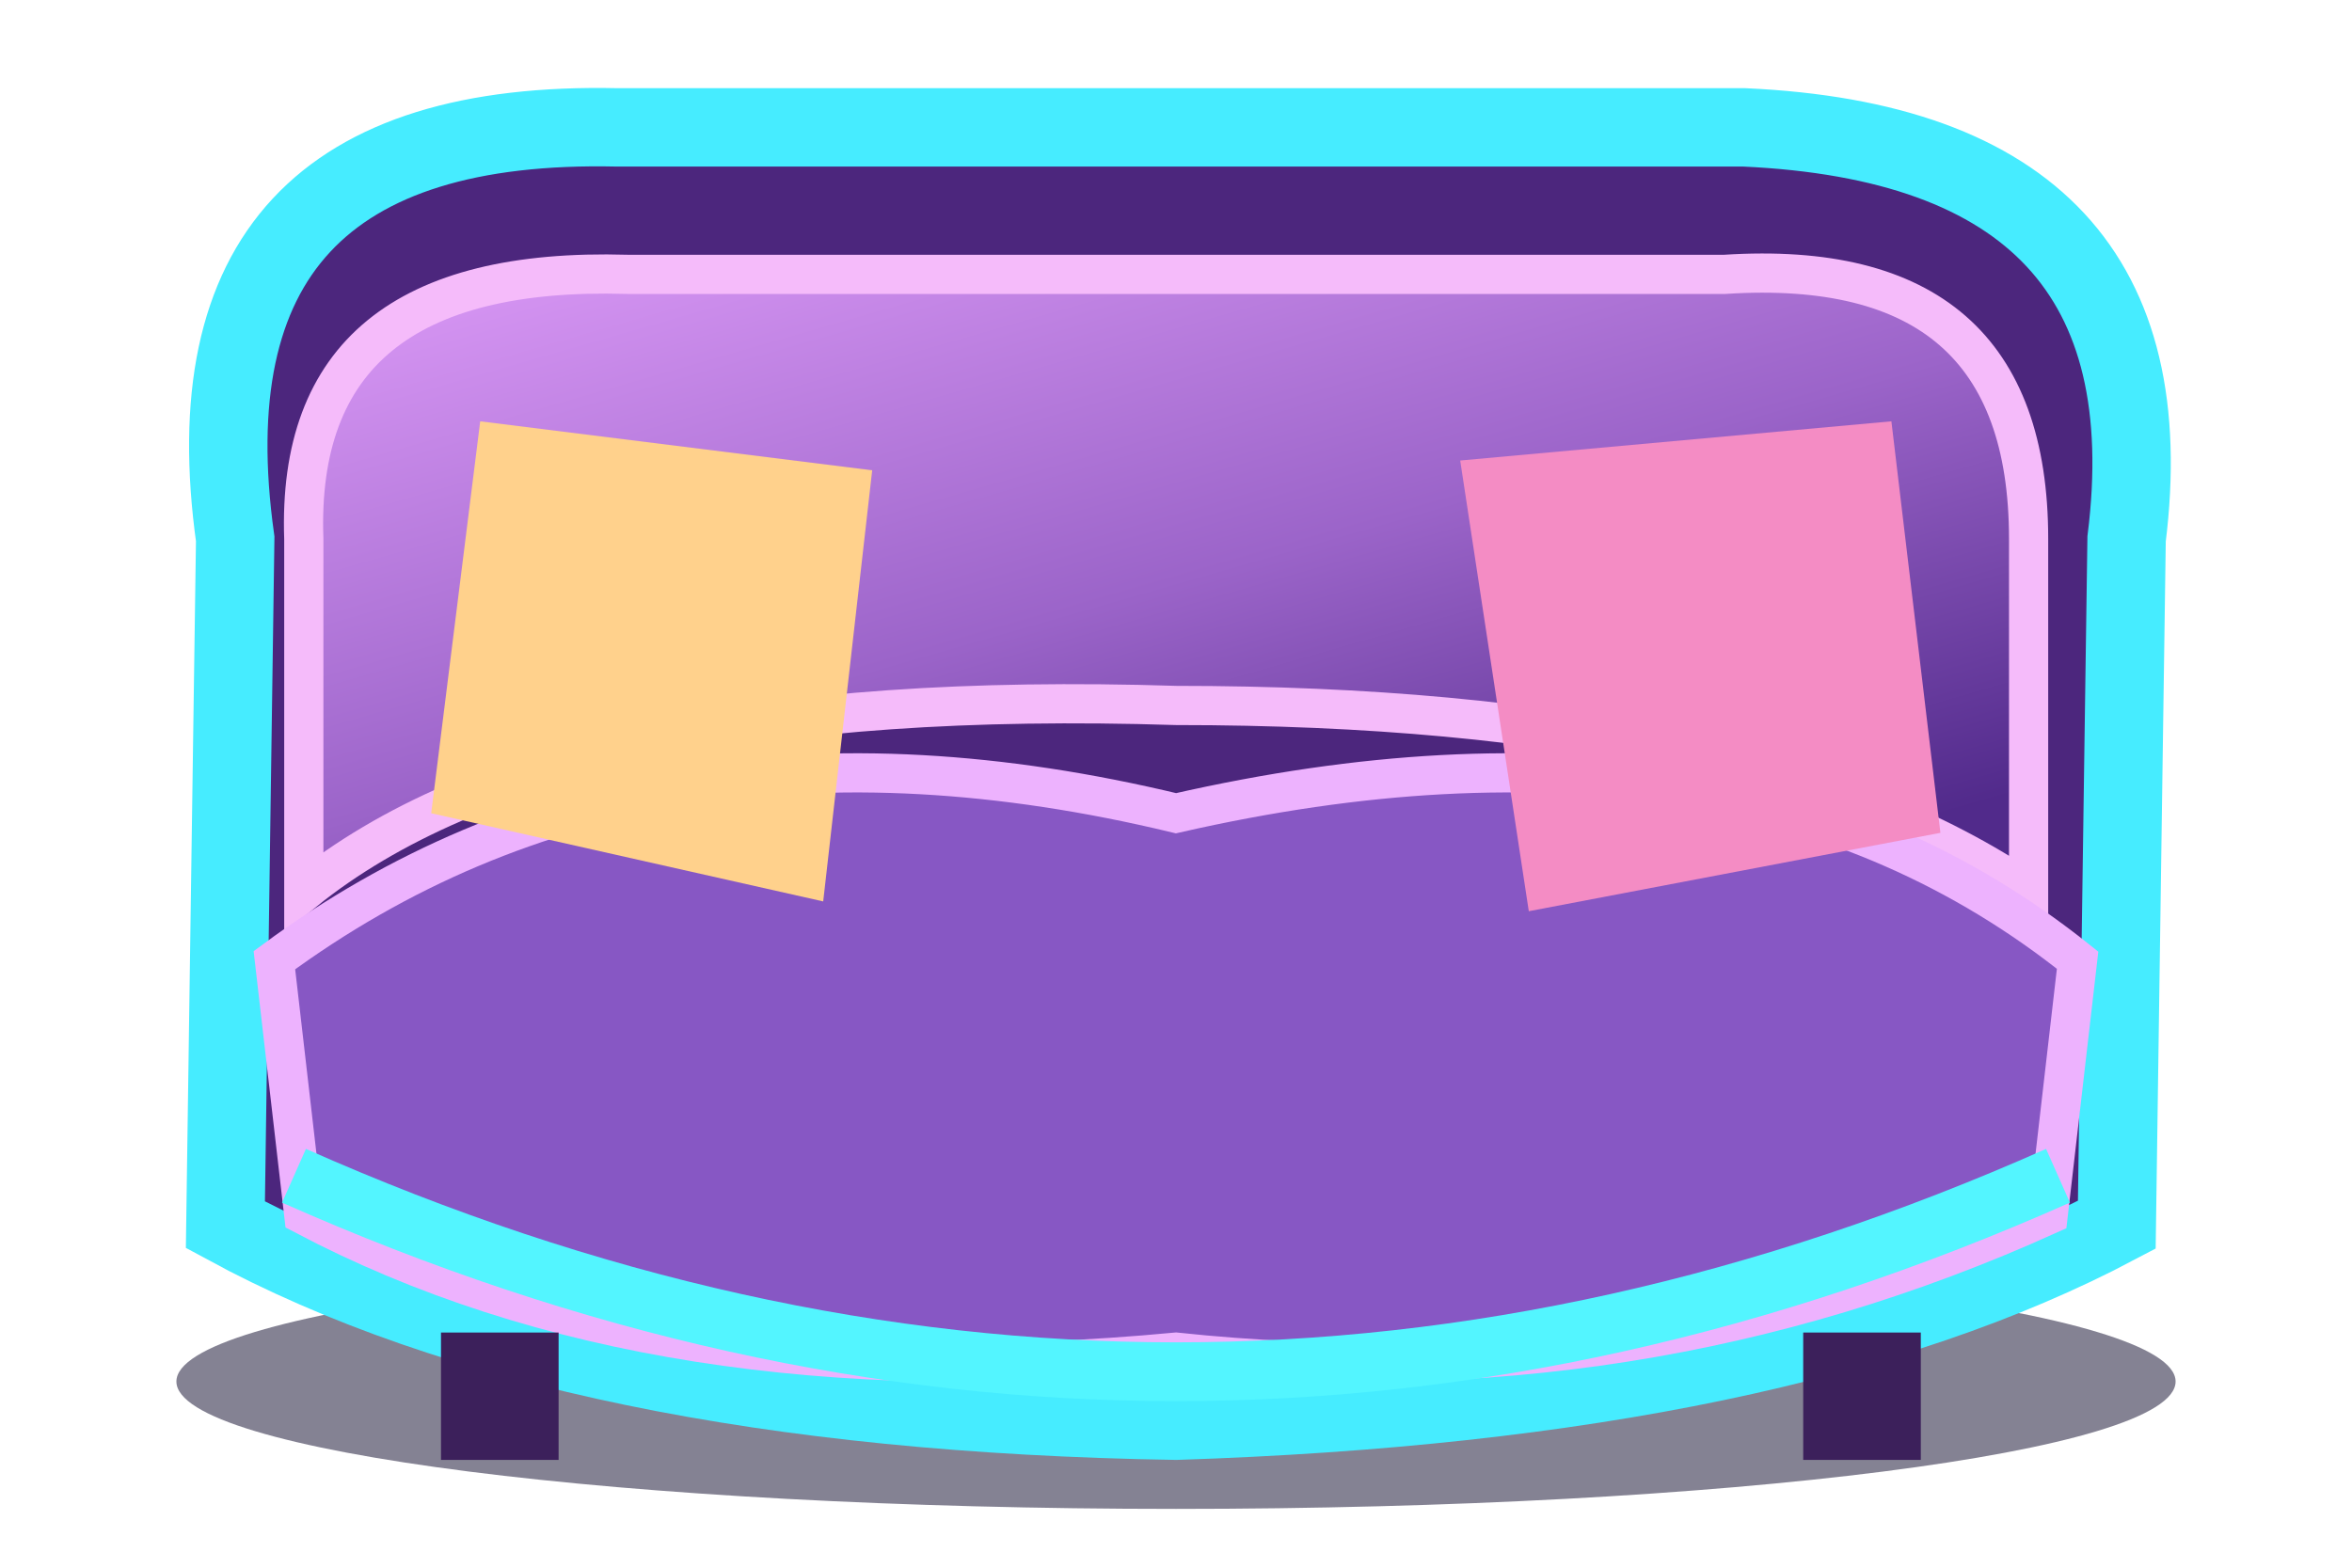
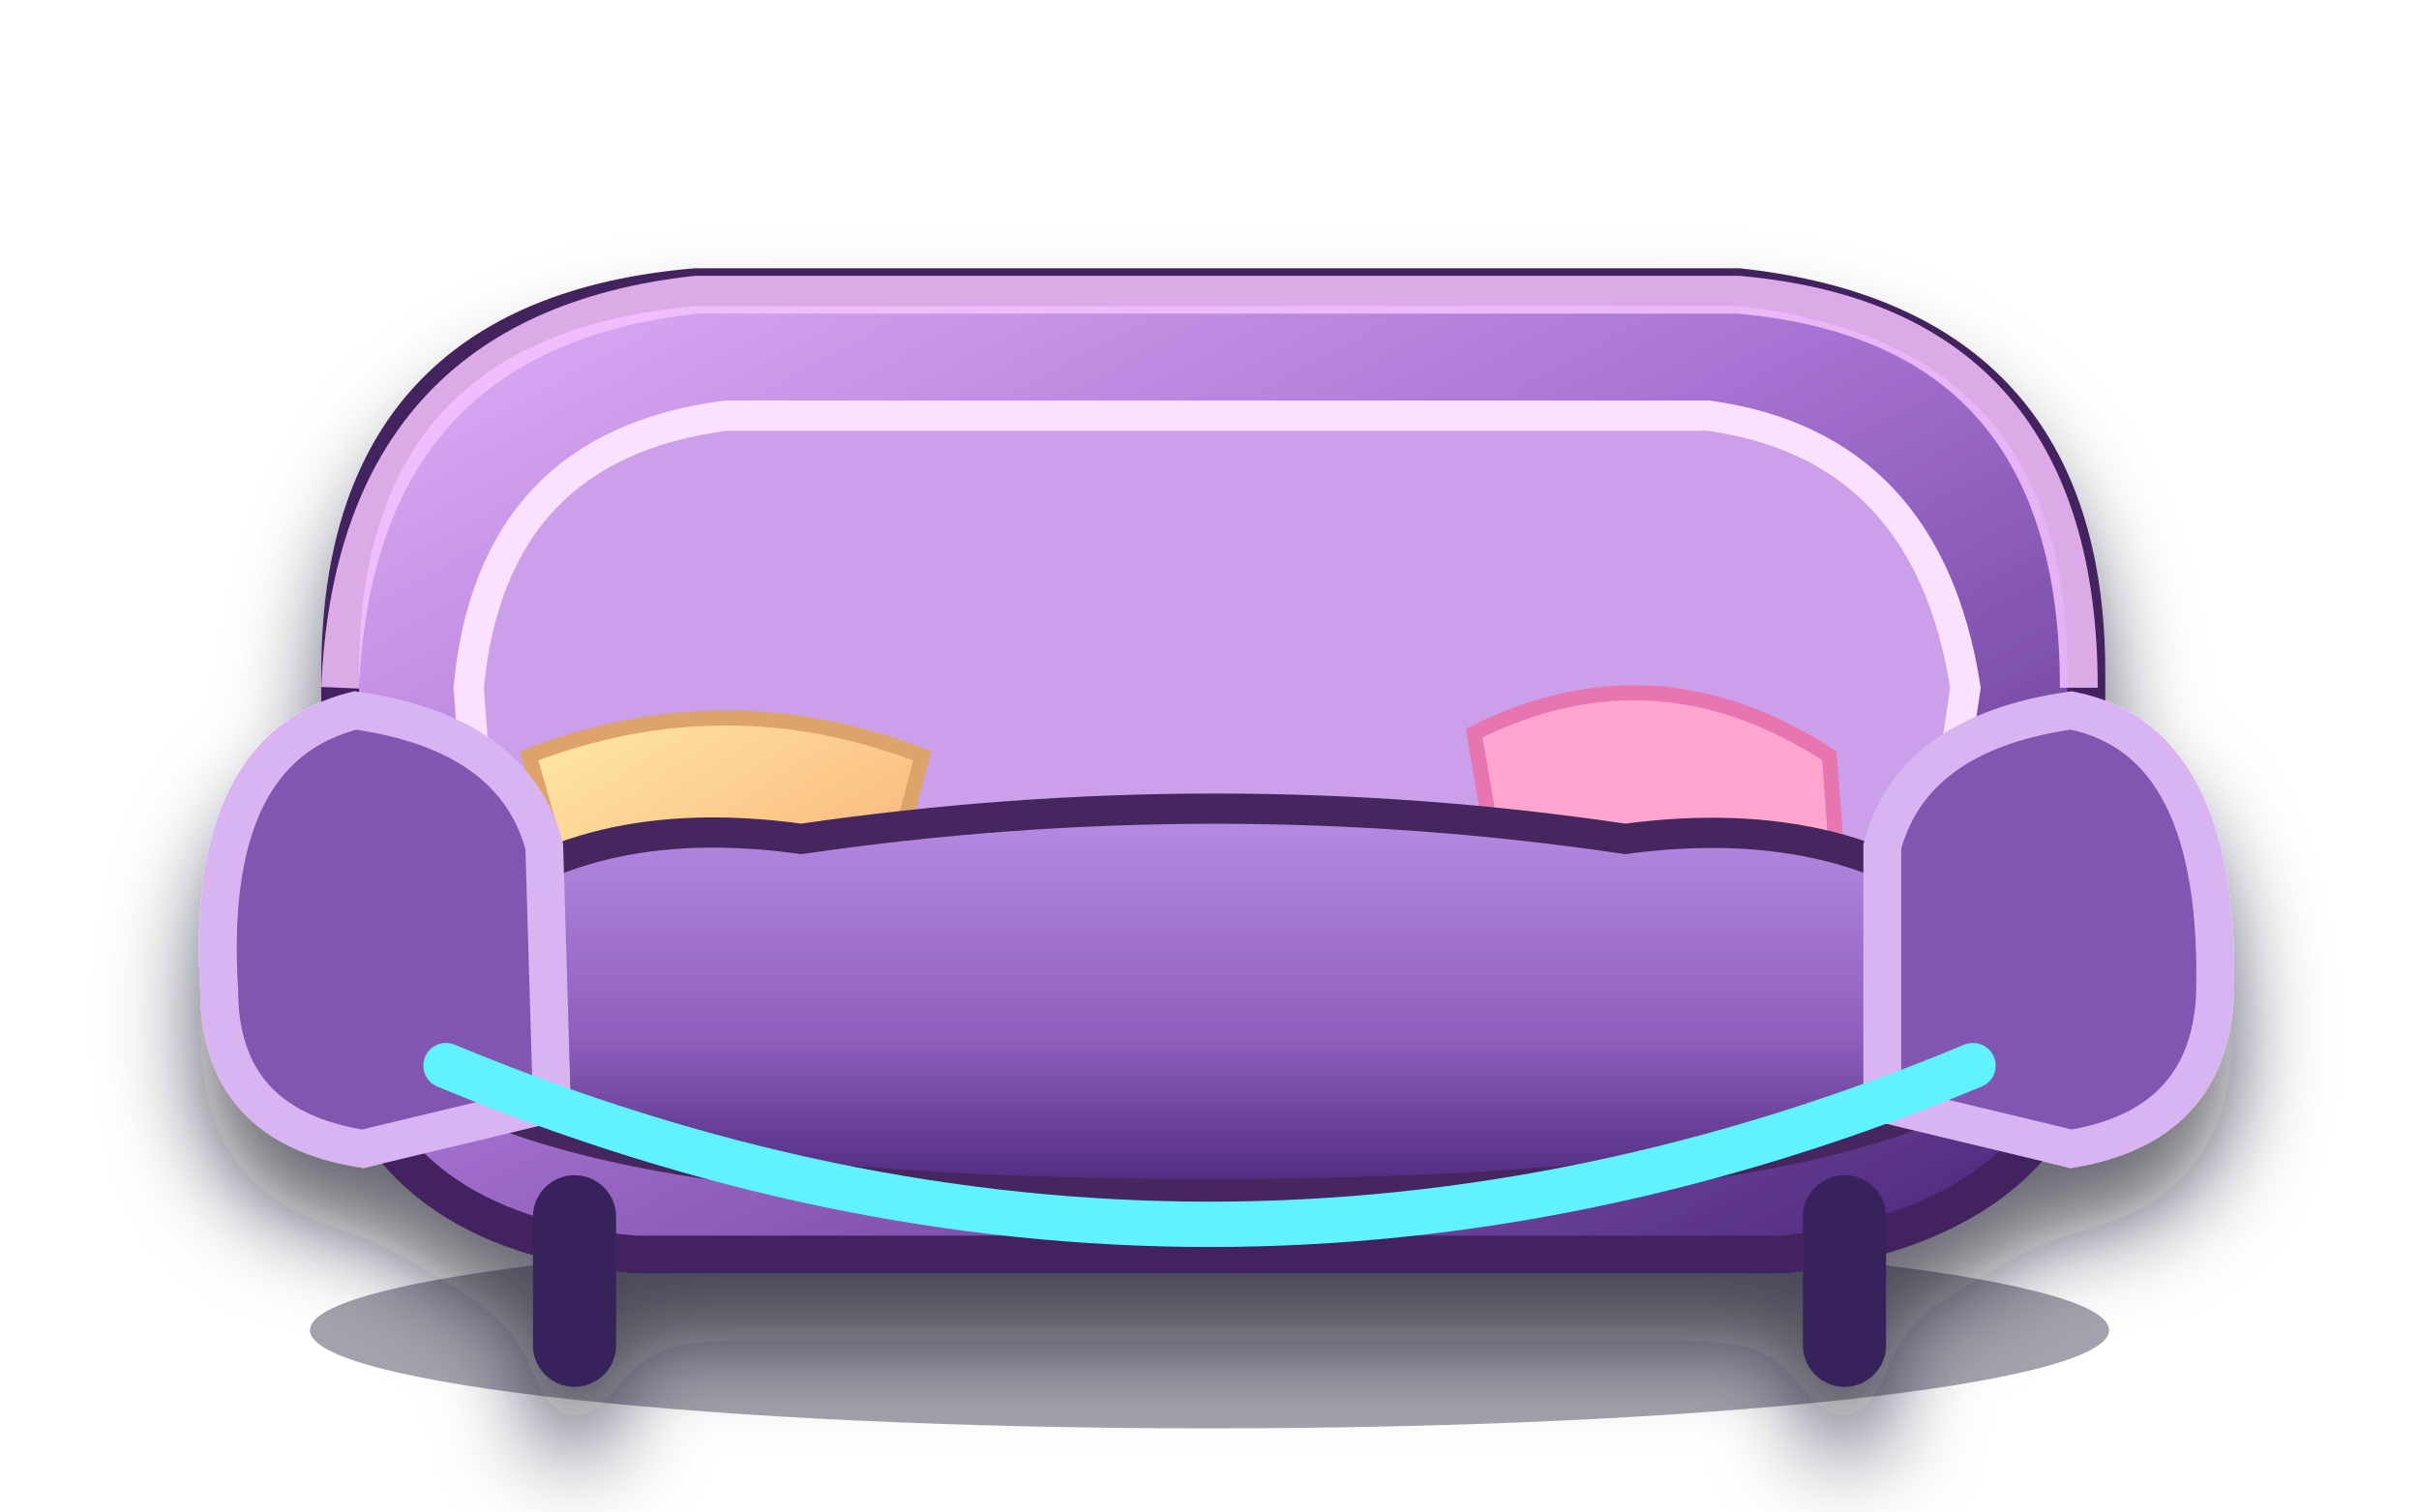
- <svg xmlns="http://www.w3.org/2000/svg" viewBox="0 0 240 160">
+ <svg xmlns="http://www.w3.org/2000/svg" viewBox="0 0 320 200">
  <defs>
-     <linearGradient id="a" x2=".8" y2="1">
-       <stop stop-color="#dc9af7" />
-       <stop offset=".55" stop-color="#9b64c9" />
-       <stop offset="1" stop-color="#512a8b" />
+     <linearGradient id="body" x1="0" y1="0" x2="1" y2="1">
+       <stop stop-color="#e2b1f7" />
+       <stop offset=".44" stop-color="#a873d4" />
+       <stop offset="1" stop-color="#482476" />
    </linearGradient>
-     <filter id="glow">
-       <feGaussianBlur stdDeviation="3" />
+     <linearGradient id="seat" x1="0" y1="0" x2="0" y2="1">
+       <stop stop-color="#b78ce4" />
+       <stop offset=".6" stop-color="#8e5ebd" />
+       <stop offset="1" stop-color="#4c287c" />
+     </linearGradient>
+     <linearGradient id="pillow" x1="0" x2="1" y1="0" y2="1">
+       <stop stop-color="#ffe9a7" />
+       <stop offset="1" stop-color="#f7a96f" />
+     </linearGradient>
+     <filter id="shadow" x="-30%" y="-40%" width="160%" height="190%">
+       <feDropShadow dx="0" dy="9" stdDeviation="6" flood-color="#100821" flood-opacity=".65" />
    </filter>
  </defs>
-   <ellipse cx="120" cy="141" rx="102" ry="13" fill="#0a0628" opacity=".5" />
-   <path d="M24 55Q18 12 63 13H178Q222 15 217 55L216 125Q182 143 120 145Q58 144 23 125Z" fill="#4c267d" stroke="#46ecff" stroke-width="8" />
-   <path d="M31 55Q30 27 64 28H176Q207 26 207 55V91Q179 72 120 72Q57 70 31 91Z" fill="url(#a)" stroke="#f5bbfa" stroke-width="4" />
-   <path d="M28 98Q66 70 120 83Q177 70 212 98L209 124Q167 143 120 138Q67 143 31 124Z" fill="#8757c4" stroke="#edb2fe" stroke-width="4" />
-   <path d="M49 43L89 48L84 92L44 83Z" fill="#ffd18c" />
-   <path d="M149 47L193 43L198 85L156 93Z" fill="#f48cc4" />
-   <path d="M30 120Q120 160 210 120" fill="none" stroke="#53f5ff" stroke-width="6" />
-   <path d="M51 136v13M190 136v13" stroke="#3c205b" stroke-width="12" />
+   <ellipse cx="160" cy="176" rx="119" ry="13" fill="#08031f" opacity=".37" />
+   <g filter="url(#shadow)">
+     <path d="M45 89 Q45 42 92 38 L230 38 Q276 43 276 89 L276 137 Q270 162 236 166 L84 166 Q51 163 45 137Z" fill="url(#body)" stroke="#43215e" stroke-width="5" />
+     <path d="M62 91 Q65 59 96 55 L226 55 Q255 59 260 91 L256 118 Q163 100 64 118Z" fill="#cb9fea" stroke="#fae1ff" stroke-width="4" />
+     <path d="M70 100 Q96 90 122 100 L116 123 L78 128Z" fill="url(#pillow)" stroke="#dda36b" stroke-width="2" />
+     <path d="M195 97 Q219 85 242 100 L244 127 L200 126Z" fill="#ffa5cf" stroke="#e675b0" stroke-width="2" />
+     <path d="M60 122 Q77 107 106 111 Q161 103 215 111 Q245 107 263 123 L261 144 Q235 158 160 158 Q84 158 59 144Z" fill="url(#seat)" stroke="#45255f" stroke-width="4" />
+     <path d="M47 94 Q27 99 29 131 Q29 149 48 152 L73 146 L72 112 Q68 97 47 94Z" fill="#8255b1" stroke="#d8b5f2" stroke-width="5" />
+     <path d="M274 94 Q294 98 293 132 Q292 149 274 152 L249 146 L249 112 Q253 97 274 94Z" fill="#8255b1" stroke="#d8b5f2" stroke-width="5" />
+     <path d="M59 141 Q160 183 261 141" fill="none" stroke="#61f3ff" stroke-width="6" stroke-linecap="round" />
+     <path d="M45 91 Q47 44 92 39 L230 39 Q275 43 275 91" fill="none" stroke="#f5c2ff" stroke-opacity=".85" stroke-width="5" />
+     <path d="M76 161v17M244 161v17" stroke="#38205b" stroke-width="11" stroke-linecap="round" />
+   </g>
</svg>
